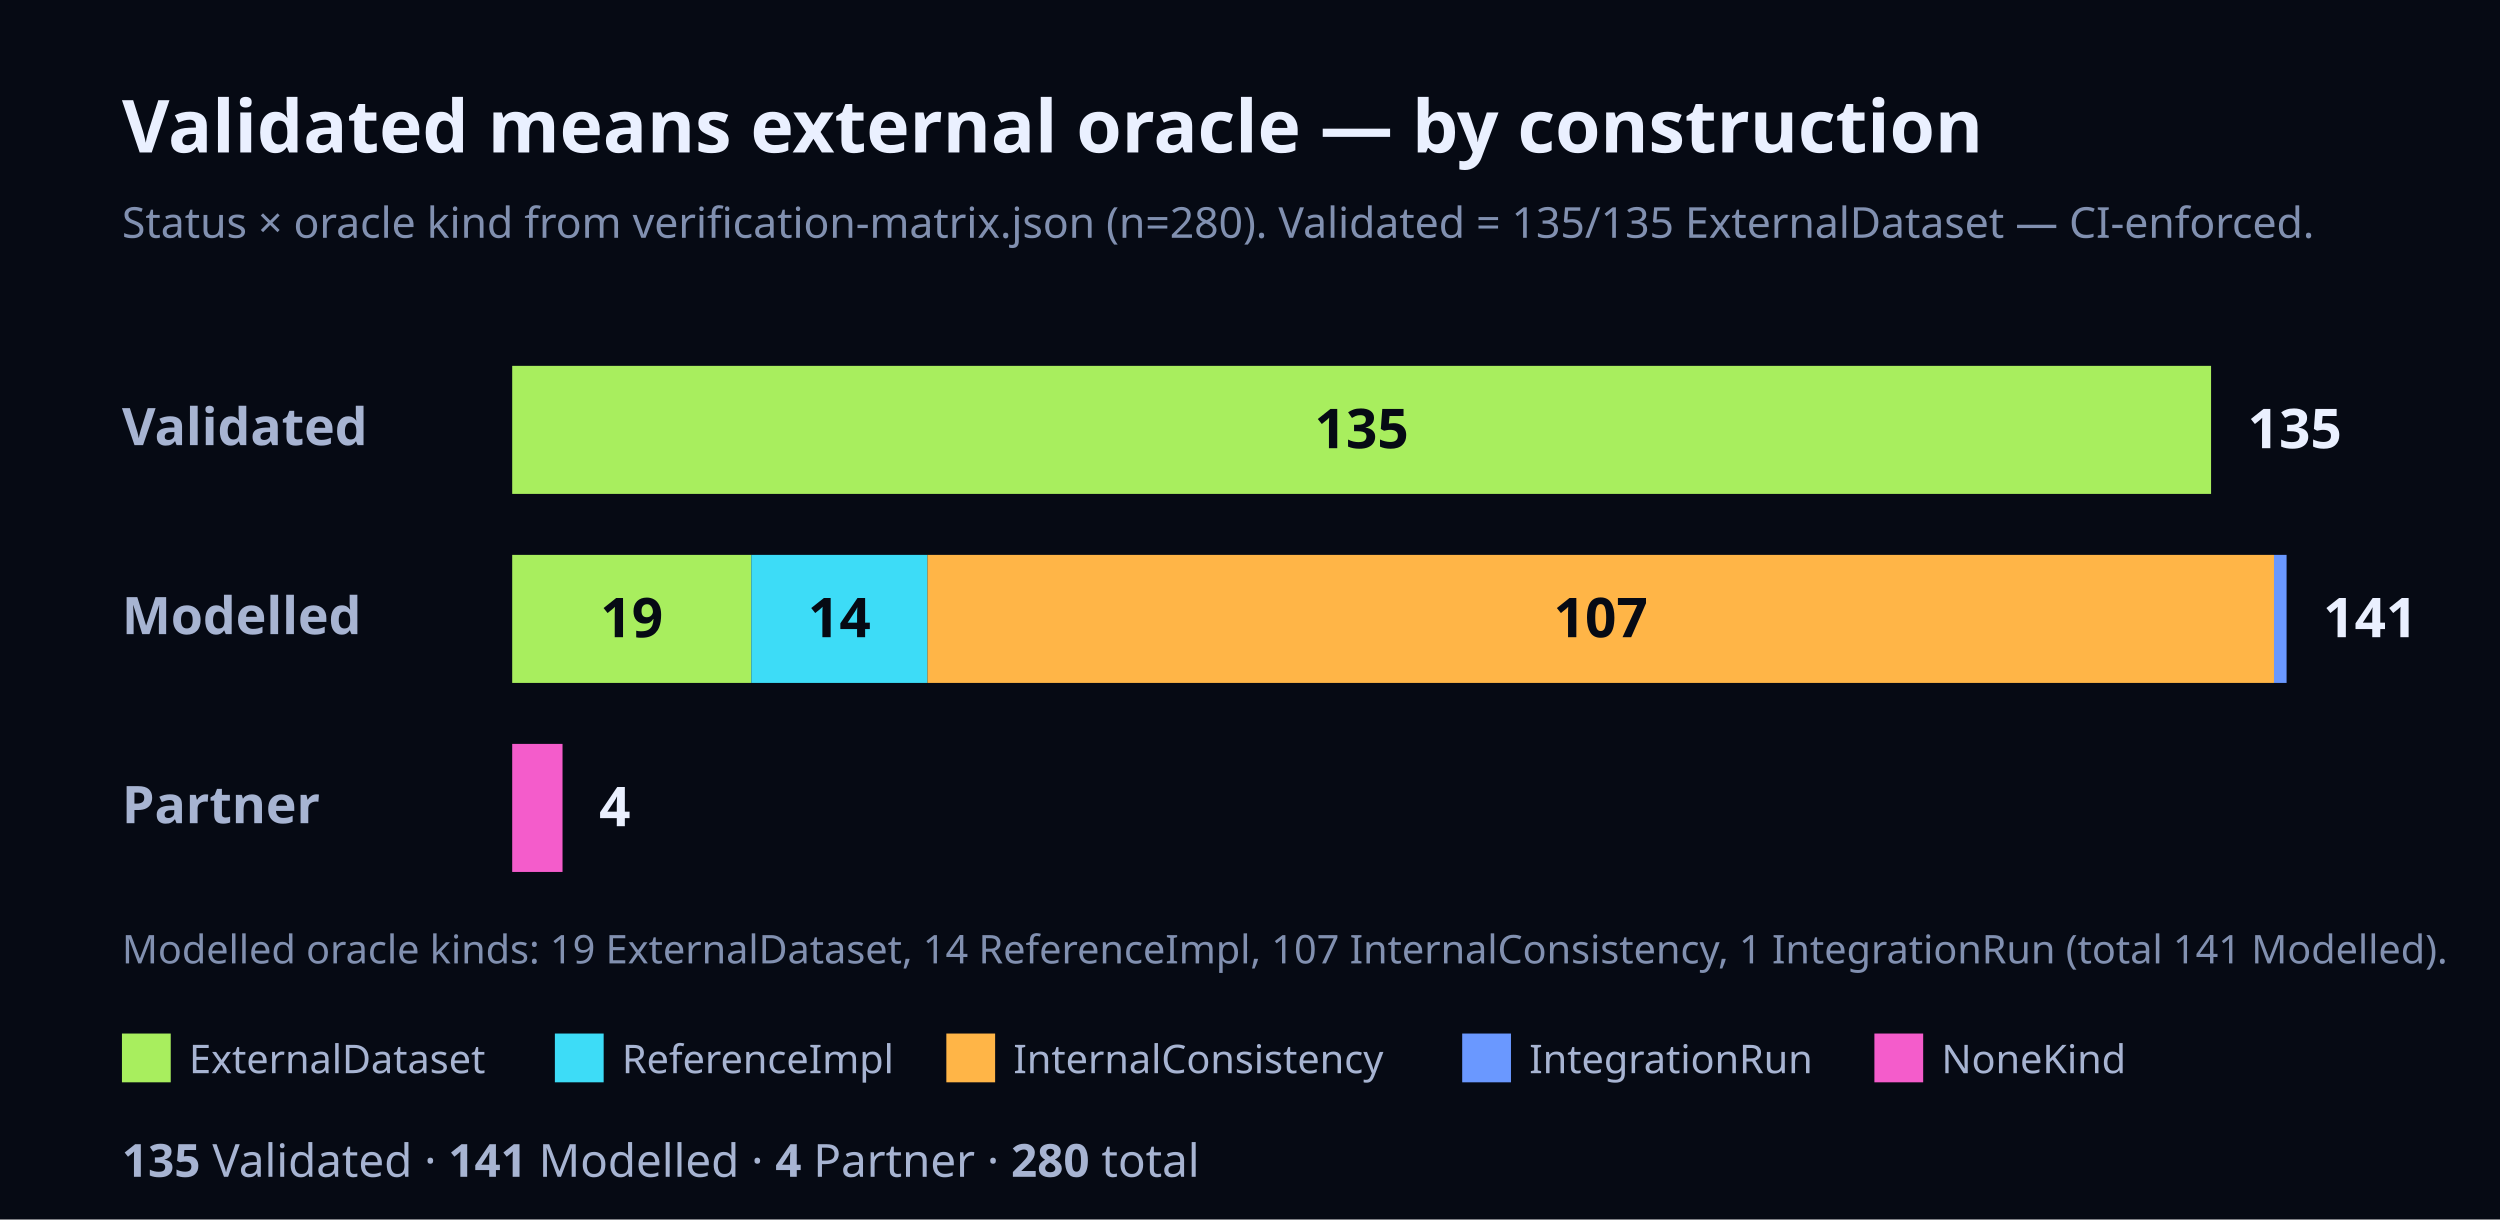
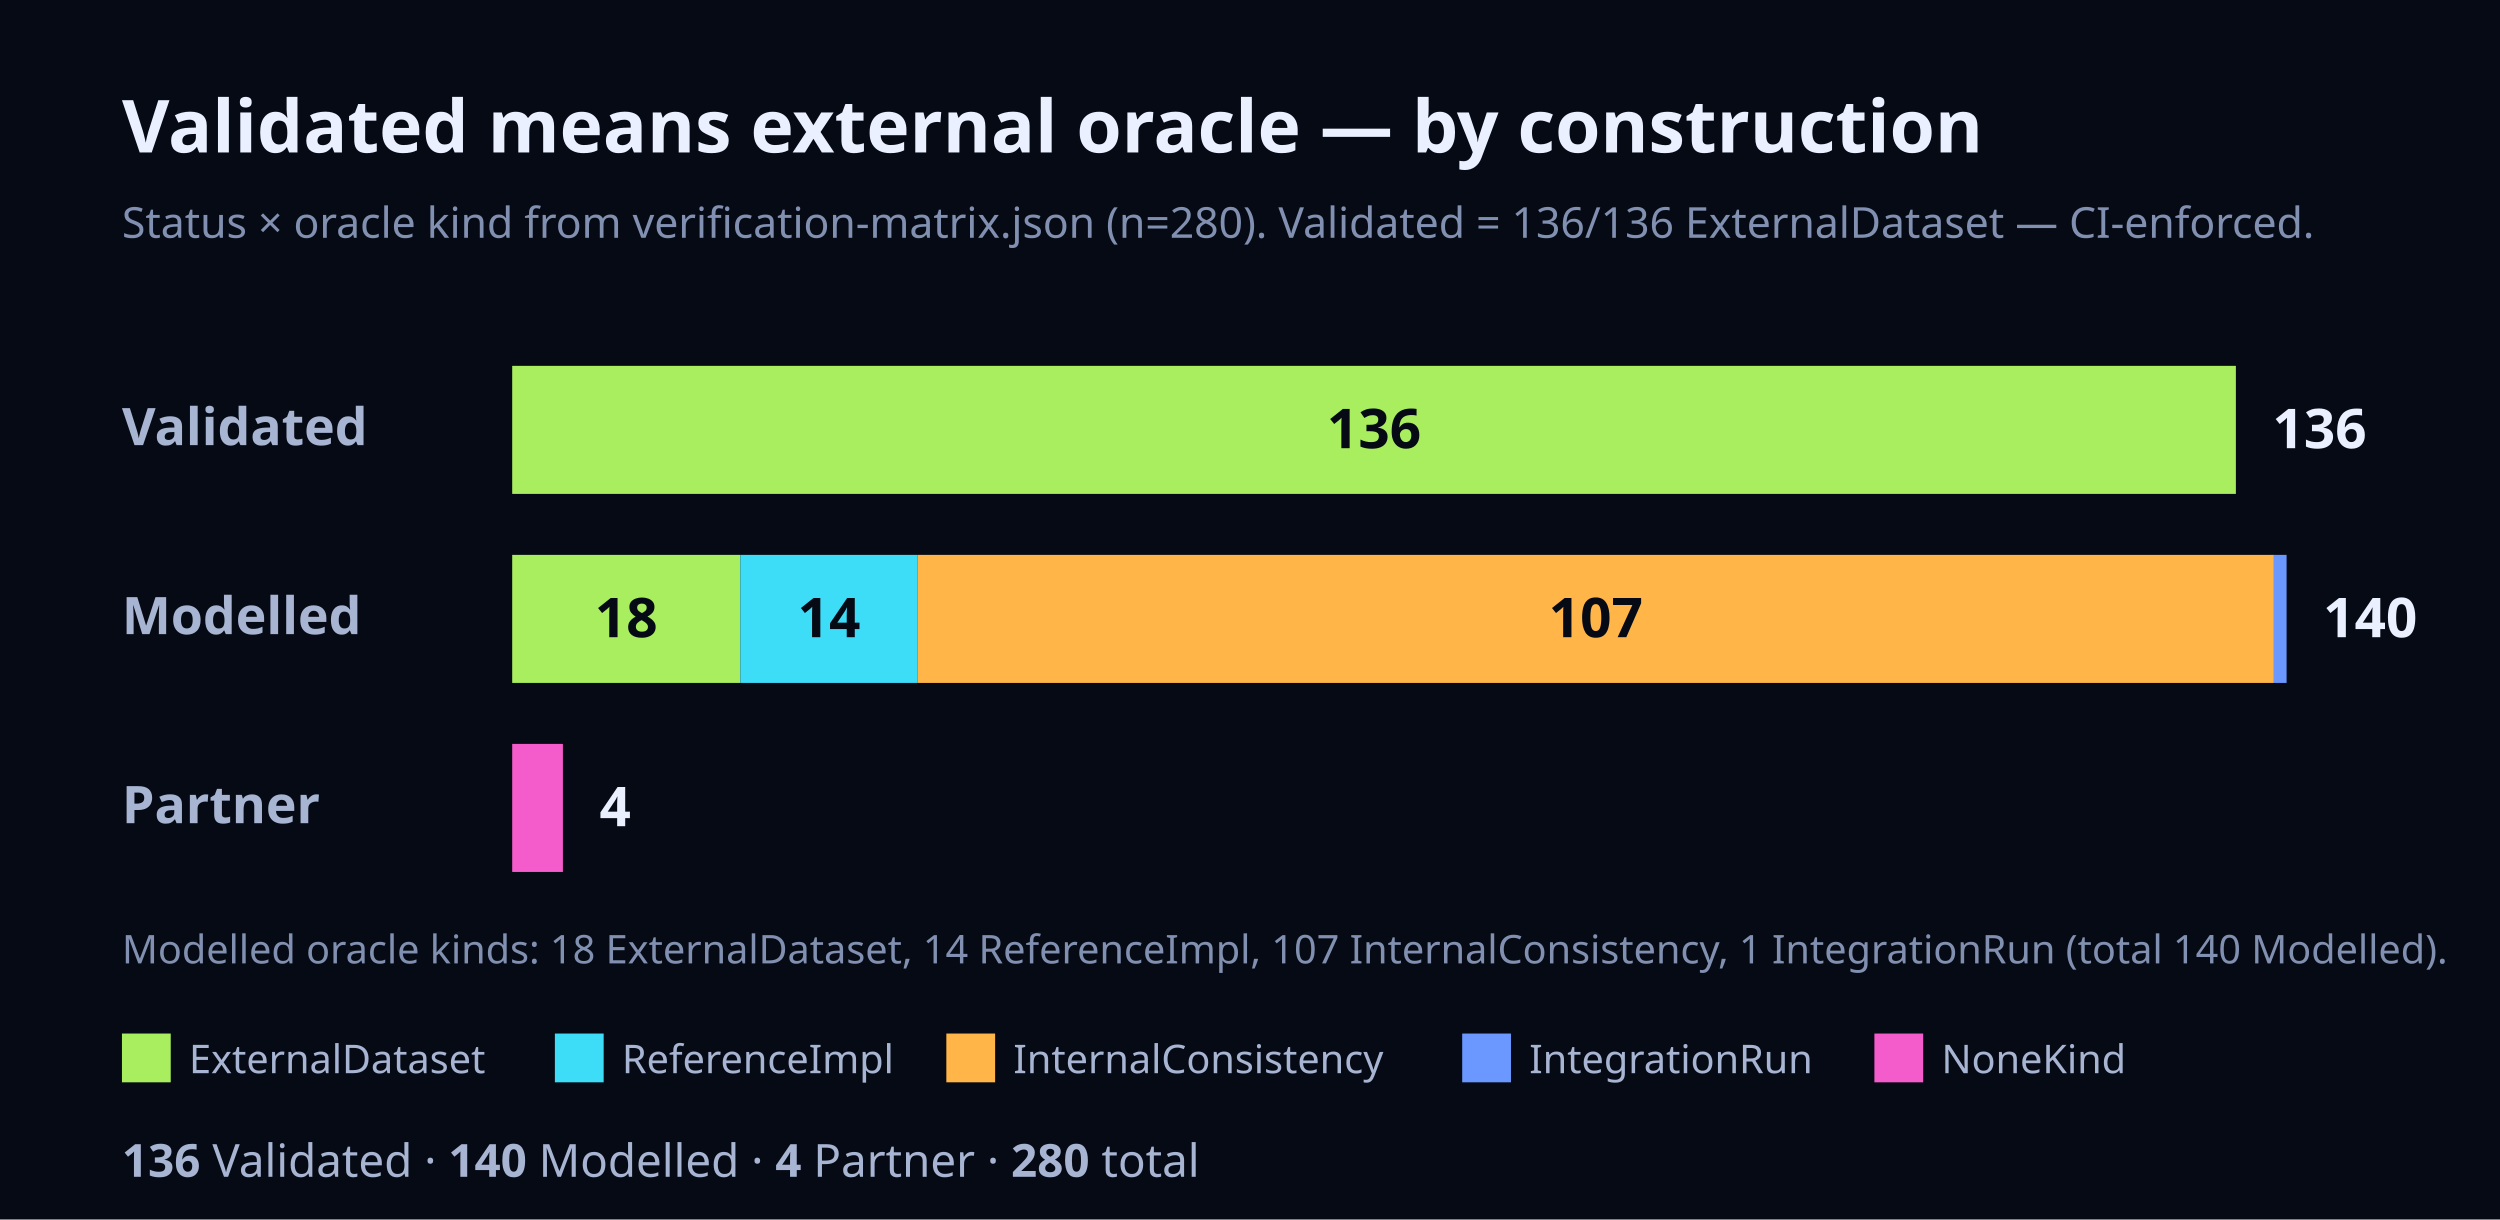
<svg xmlns="http://www.w3.org/2000/svg" width="820" height="400" viewBox="0 0 820 400" font-family="Geist, ui-sans-serif, system-ui, sans-serif">
  <rect x="0" y="0" width="820" height="400" fill="#060A14" />
  <text x="40" y="50" font-size="24" font-weight="700" fill="#EAF0FF">Validated means external oracle — by construction</text>
-   <text x="40" y="78" font-size="14" fill="#8190B0">Status × oracle kind from verification-matrix.json (n=280). Validated = 135/135 ExternalDataset — CI-enforced.</text>
+   <text x="40" y="78" font-size="14" fill="#8190B0">Status × oracle kind from verification-matrix.json (n=280). Validated = 136/136 ExternalDataset — CI-enforced.</text>
  <text x="40" y="146" font-size="17" font-weight="700" fill="#A7B4D2">Validated</text>
-   <rect x="168" y="120" width="557.23" height="42" fill="#A8EE5E" />
-   <text x="446.62" y="147" font-size="18" font-weight="700" fill="#060A14" text-anchor="middle">135</text>
-   <text x="737.23" y="147" font-size="18" font-weight="700" fill="#EAF0FF">135</text>
+   <rect x="168" y="120" width="565.37" height="42" fill="#A8EE5E" />
+   <text x="450.69" y="147" font-size="18" font-weight="700" fill="#060A14" text-anchor="middle">136</text>
+   <text x="745.37" y="147" font-size="18" font-weight="700" fill="#EAF0FF">136</text>
  <text x="40" y="208" font-size="17" font-weight="700" fill="#A7B4D2">Modelled</text>
-   <rect x="168" y="182" width="78.43" height="42" fill="#A8EE5E" />
-   <text x="207.21" y="209" font-size="18" font-weight="700" fill="#060A14" text-anchor="middle">19</text>
-   <rect x="246.43" y="182" width="57.79" height="42" fill="#3DDCF7" />
-   <text x="275.32" y="209" font-size="18" font-weight="700" fill="#060A14" text-anchor="middle">14</text>
-   <rect x="304.21" y="182" width="441.66" height="42" fill="#FFB547" />
-   <text x="525.04" y="209" font-size="18" font-weight="700" fill="#060A14" text-anchor="middle">107</text>
-   <rect x="745.87" y="182" width="4.13" height="42" fill="#6A98FF" />
-   <text x="762" y="209" font-size="18" font-weight="700" fill="#EAF0FF">141</text>
+   <rect x="168" y="182" width="74.83" height="42" fill="#A8EE5E" />
+   <text x="205.41" y="209" font-size="18" font-weight="700" fill="#060A14" text-anchor="middle">18</text>
+   <rect x="242.83" y="182" width="58.2" height="42" fill="#3DDCF7" />
+   <text x="271.93" y="209" font-size="18" font-weight="700" fill="#060A14" text-anchor="middle">14</text>
+   <rect x="301.03" y="182" width="444.81" height="42" fill="#FFB547" />
+   <text x="523.44" y="209" font-size="18" font-weight="700" fill="#060A14" text-anchor="middle">107</text>
+   <rect x="745.84" y="182" width="4.16" height="42" fill="#6A98FF" />
+   <text x="762" y="209" font-size="18" font-weight="700" fill="#EAF0FF">140</text>
  <text x="40" y="270" font-size="17" font-weight="700" fill="#A7B4D2">Partner</text>
-   <rect x="168" y="244" width="16.51" height="42" fill="#F45CCB" />
-   <text x="196.51" y="271" font-size="18" font-weight="700" fill="#EAF0FF">4</text>
-   <text x="40" y="316" font-size="13" fill="#8190B0">Modelled oracle kinds: 19 ExternalDataset, 14 ReferenceImpl, 107 InternalConsistency, 1 IntegrationRun (total 141 Modelled).</text>
+   <rect x="168" y="244" width="16.63" height="42" fill="#F45CCB" />
+   <text x="196.63" y="271" font-size="18" font-weight="700" fill="#EAF0FF">4</text>
+   <text x="40" y="316" font-size="13" fill="#8190B0">Modelled oracle kinds: 18 ExternalDataset, 14 ReferenceImpl, 107 InternalConsistency, 1 IntegrationRun (total 140 Modelled).</text>
  <rect x="40" y="339" width="16" height="16" fill="#A8EE5E" />
  <text x="62" y="352" font-size="13" fill="#A7B4D2">ExternalDataset</text>
  <rect x="182" y="339" width="16" height="16" fill="#3DDCF7" />
  <text x="204" y="352" font-size="13" fill="#A7B4D2">ReferenceImpl</text>
  <rect x="310.4" y="339" width="16" height="16" fill="#FFB547" />
  <text x="332.4" y="352" font-size="13" fill="#A7B4D2">InternalConsistency</text>
  <rect x="479.6" y="339" width="16" height="16" fill="#6A98FF" />
  <text x="501.6" y="352" font-size="13" fill="#A7B4D2">IntegrationRun</text>
  <rect x="614.8" y="339" width="16" height="16" fill="#F45CCB" />
  <text x="636.8" y="352" font-size="13" fill="#A7B4D2">NoneKind</text>
  <text x="40" y="386" font-size="15" fill="#A7B4D2">
-     <tspan font-weight="700">135</tspan> Validated · <tspan font-weight="700">141</tspan> Modelled · <tspan font-weight="700">4</tspan> Partner · <tspan font-weight="700">280</tspan> total</text>
+     <tspan font-weight="700">136</tspan> Validated · <tspan font-weight="700">140</tspan> Modelled · <tspan font-weight="700">4</tspan> Partner · <tspan font-weight="700">280</tspan> total</text>
</svg>
